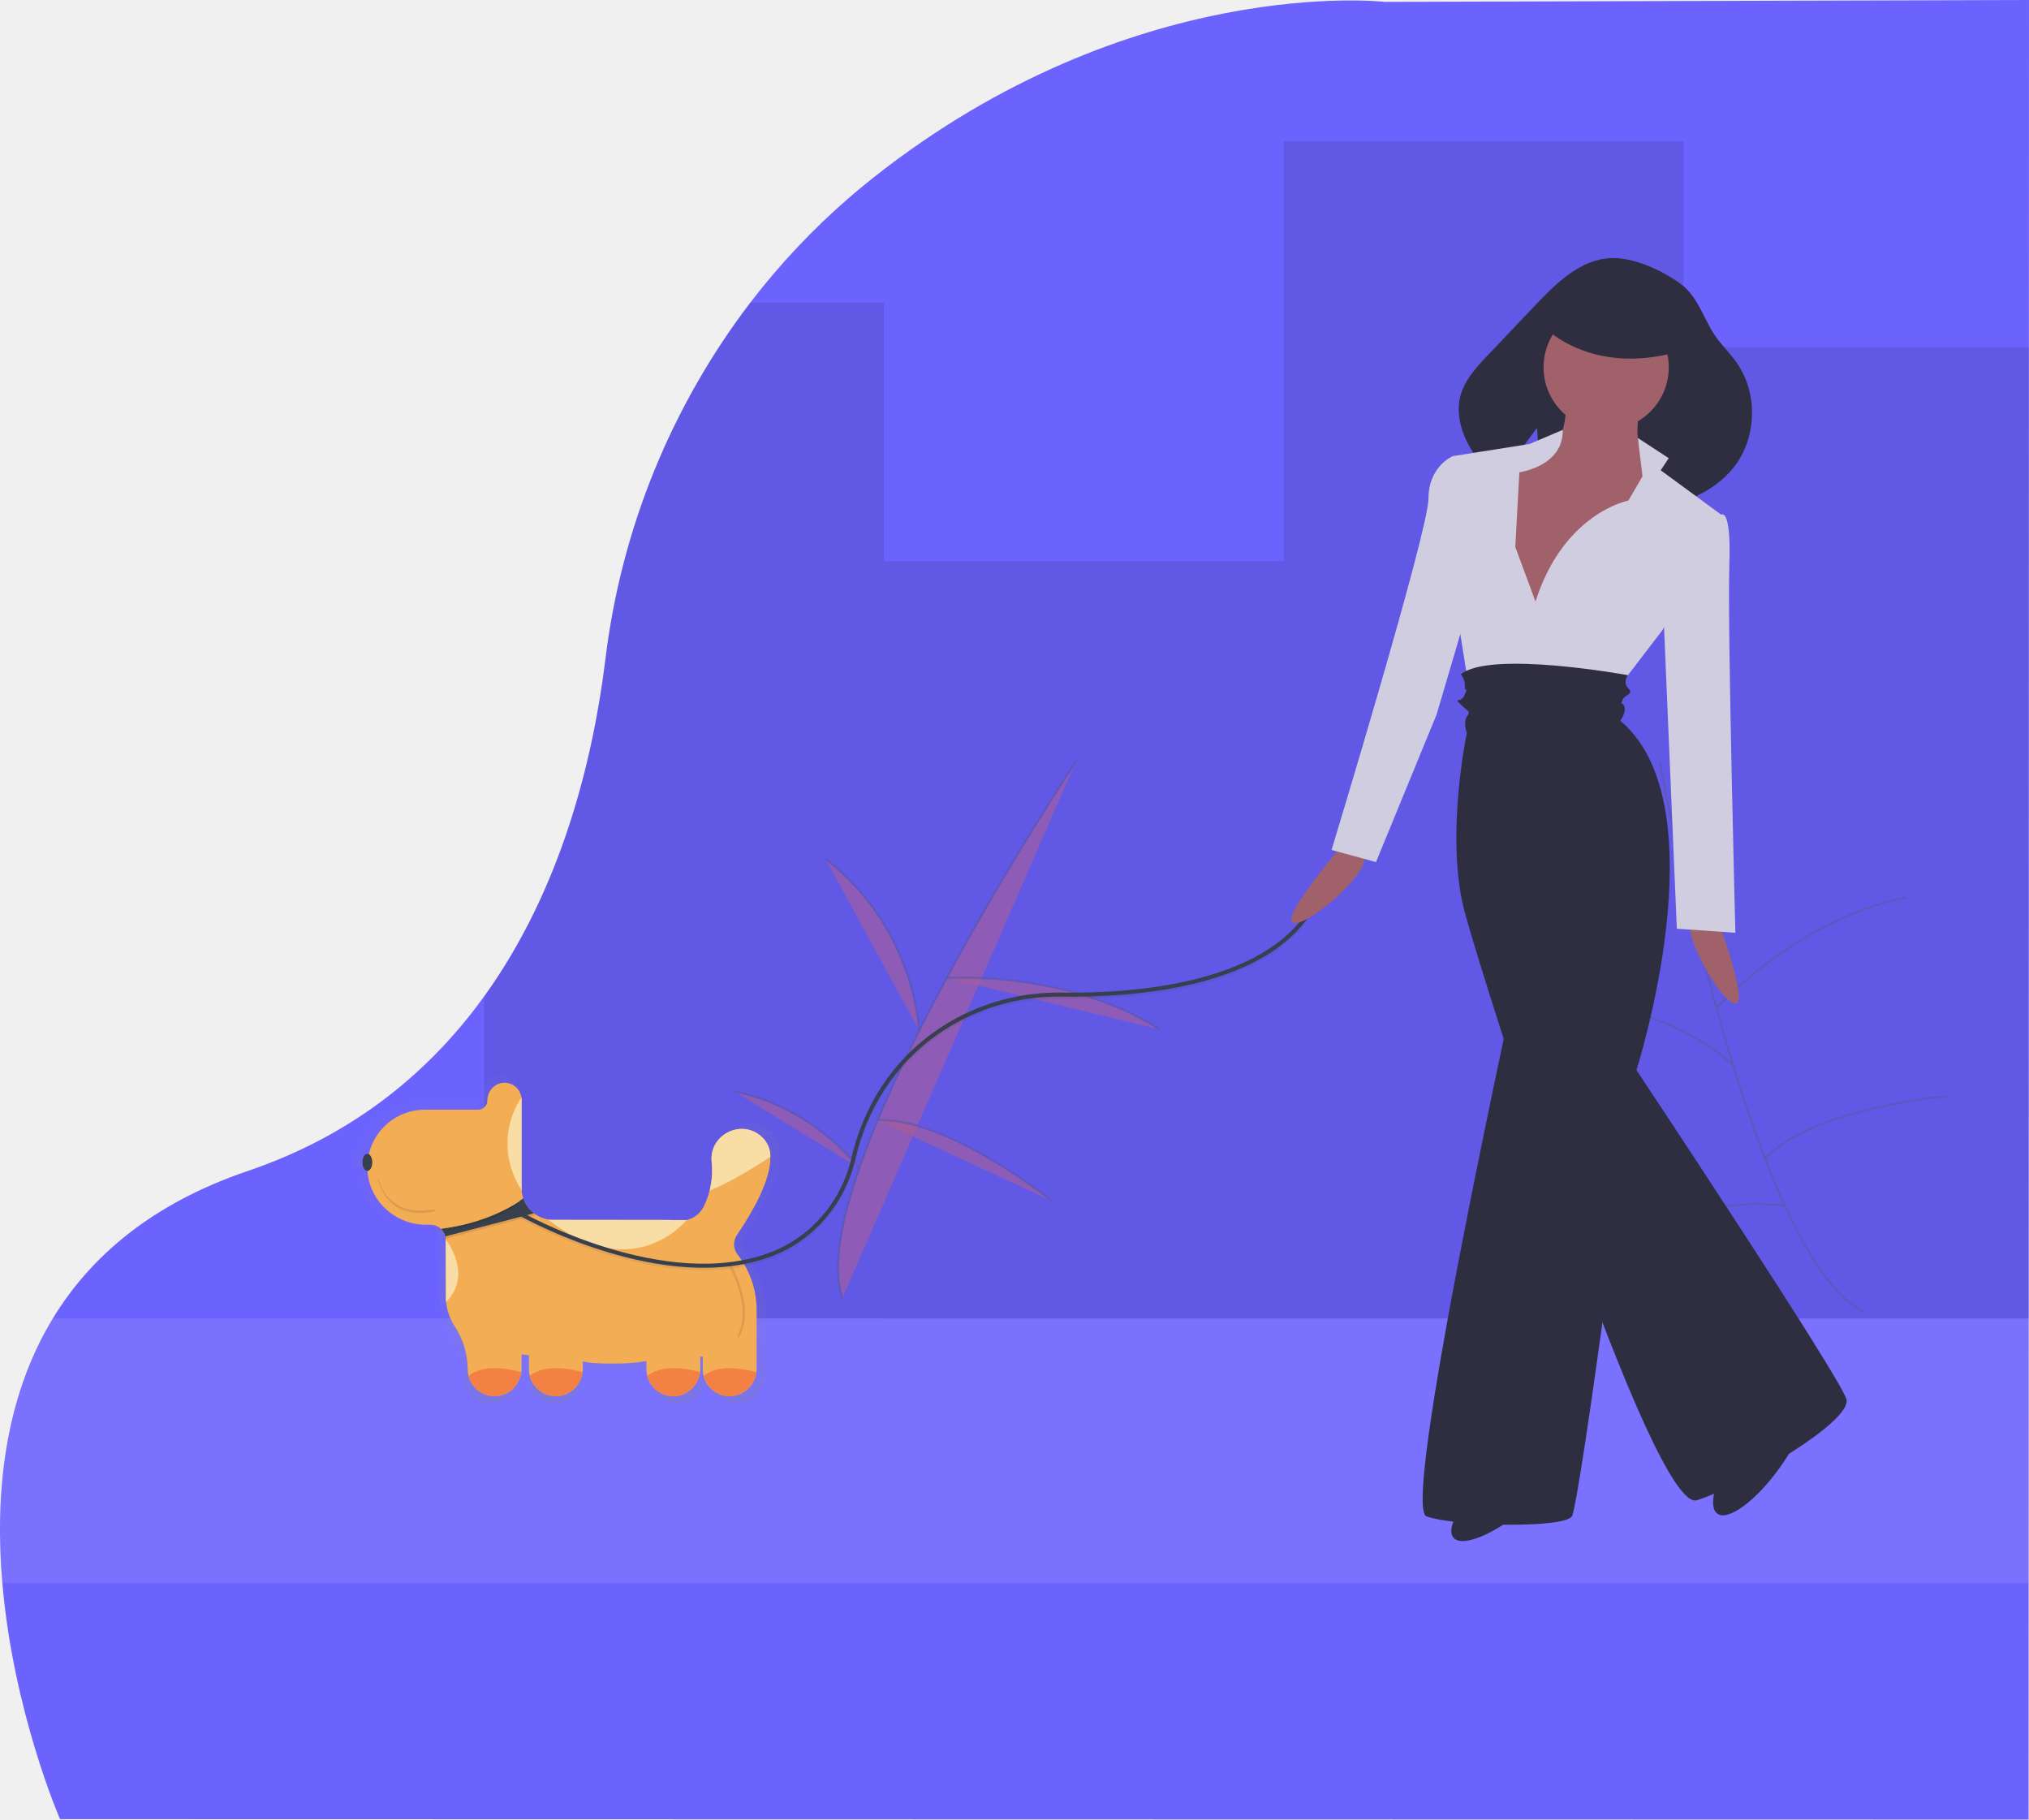
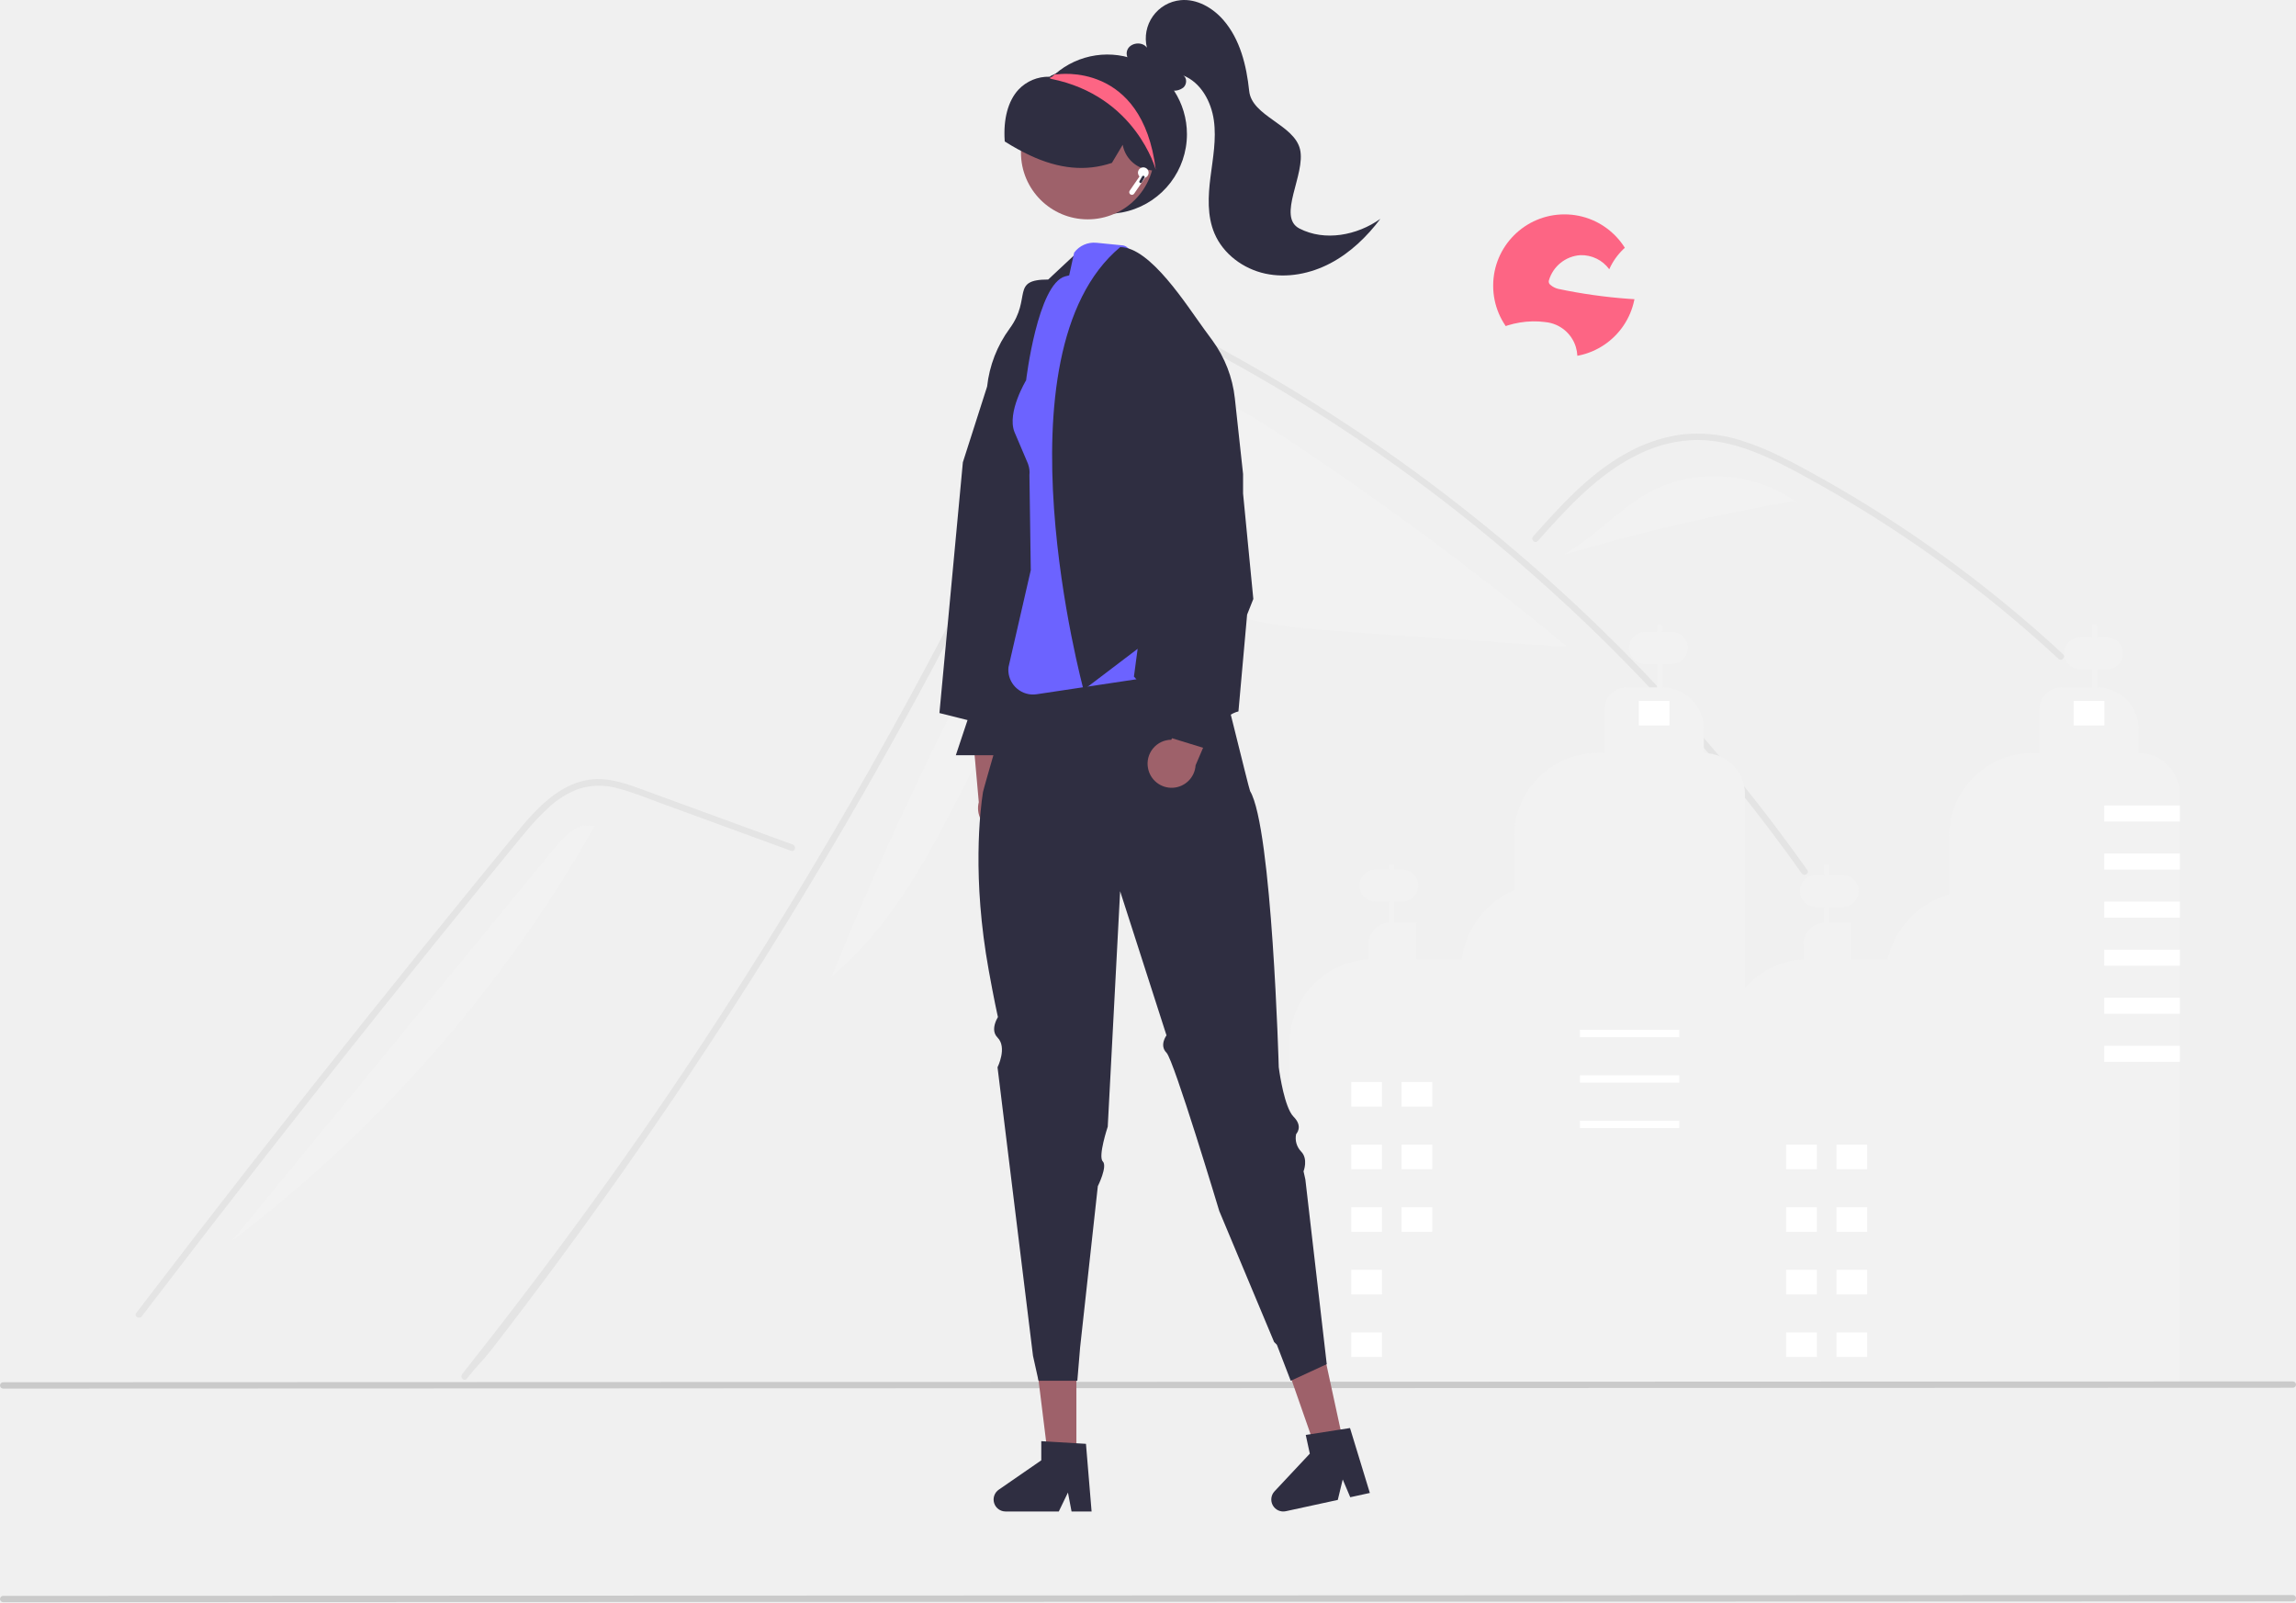
- <svg xmlns="http://www.w3.org/2000/svg" xmlns:xlink="http://www.w3.org/1999/xlink" id="a9ef171e-c144-4eaa-81ce-9e6987a936d9" data-name="Layer 1" width="1004.918" height="901" viewBox="0 0 1004.918 901">
-   <defs>
-     <linearGradient id="f3b05e37-3555-402b-9272-0557a9c482b0" x1="651.652" y1="694.574" x2="651.652" y2="531.921" gradientTransform="matrix(-1, 0, 0, 1, 1031, 0)" gradientUnits="userSpaceOnUse">
-       <stop offset="0" stop-color="gray" stop-opacity="0.25" />
-       <stop offset="0.535" stop-color="gray" stop-opacity="0.12" />
-       <stop offset="1" stop-color="gray" stop-opacity="0.1" />
-     </linearGradient>
-     <linearGradient id="e832cc87-dae7-44a6-9a99-35418adc58d3" x1="568.032" y1="694.574" x2="568.032" y2="680.032" xlink:href="#f3b05e37-3555-402b-9272-0557a9c482b0" />
-     <linearGradient id="afb1cfa7-8fb7-48e2-957d-8b003d1aff7b" x1="597.258" y1="694.574" x2="597.258" y2="680.032" xlink:href="#f3b05e37-3555-402b-9272-0557a9c482b0" />
-     <linearGradient id="bf76c6b7-9152-467e-820e-3f9a62e48e3d" x1="658.25" y1="694.574" x2="658.25" y2="680.032" xlink:href="#f3b05e37-3555-402b-9272-0557a9c482b0" />
-     <linearGradient id="e0723a89-0068-4e51-ad64-fd331e17e506" x1="690.017" y1="694.574" x2="690.017" y2="680.032" xlink:href="#f3b05e37-3555-402b-9272-0557a9c482b0" />
-     <linearGradient id="e679320c-26c1-4946-911f-9c1d882e9557" x1="562.835" y1="587.898" x2="562.835" y2="555.873" xlink:href="#f3b05e37-3555-402b-9272-0557a9c482b0" />
-     <linearGradient id="ab580446-ba2f-4687-b4c9-f35ae969c844" x1="626.385" y1="618.353" x2="626.385" y2="603.083" xlink:href="#f3b05e37-3555-402b-9272-0557a9c482b0" />
-     <linearGradient id="affb6307-7436-4097-b43e-461438f4275f" x1="679.863" y1="587.835" x2="679.863" y2="539.549" xlink:href="#f3b05e37-3555-402b-9272-0557a9c482b0" />
-     <linearGradient id="be59aea8-ca46-4872-bb2d-d93ce683c4f5" x1="712.323" y1="645.691" x2="712.323" y2="613.248" xlink:href="#f3b05e37-3555-402b-9272-0557a9c482b0" />
-     <linearGradient id="b1ecb2a9-305e-45de-b5ef-1ec3e9fb7388" x1="692.711" y1="612.918" x2="692.711" y2="593.159" xlink:href="#f3b05e37-3555-402b-9272-0557a9c482b0" />
-     <linearGradient id="bee3689a-bc70-4597-b040-53e79a1399b9" x1="693.887" y1="611.647" x2="693.887" y2="591.888" xlink:href="#f3b05e37-3555-402b-9272-0557a9c482b0" />
-     <linearGradient id="acb8a965-3f0a-43d6-a38a-cf81fbbc221c" x1="696.309" y1="608.621" x2="696.309" y2="594.429" xlink:href="#f3b05e37-3555-402b-9272-0557a9c482b0" />
-     <linearGradient id="e7a6aae1-601d-4301-97b1-356b718d53a7" x1="696.309" y1="607.35" x2="696.309" y2="593.159" xlink:href="#f3b05e37-3555-402b-9272-0557a9c482b0" />
-     <linearGradient id="a49c57b5-6cd5-4051-b8ad-a4b1941e25a4" x1="728.29" y1="595.33" x2="728.29" y2="577.669" xlink:href="#f3b05e37-3555-402b-9272-0557a9c482b0" />
-     <linearGradient id="b2d08485-0e95-441e-a913-ca99edb6096d" x1="728.29" y1="594.06" x2="728.29" y2="576.398" xlink:href="#f3b05e37-3555-402b-9272-0557a9c482b0" />
-     <linearGradient id="aee746ed-1c23-4a21-8661-4ca3b9b44587" x1="756.245" y1="577.669" x2="756.245" y2="568.774" gradientTransform="matrix(-1, 0, 0, 1, 933.4592, 0.49999)" xlink:href="#f3b05e37-3555-402b-9272-0557a9c482b0" />
-     <linearGradient id="ba831495-76ee-40d9-b38e-7d8f97b43f9f" x1="564.532" y1="664.711" x2="564.532" y2="624.049" xlink:href="#f3b05e37-3555-402b-9272-0557a9c482b0" />
-     <linearGradient id="b0a63bd0-3311-4646-9eaf-d56ab55c8911" x1="565.802" y1="664.711" x2="565.802" y2="624.049" xlink:href="#f3b05e37-3555-402b-9272-0557a9c482b0" />
-   </defs>
-   <path d="M98.693,783.275c5.456,64.031,28.564,117.006,28.564,117.006l975,.219.202-901L783.459.428s-125.197-14.368-253.55,87.173q-6.016,4.754-11.792,9.767a350.13,350.13,0,0,0-48.972,51.989,362.993,362.993,0,0,0-71.73,176.424c-6.191,50.259-21.876,114.135-60.068,167.066q-1.966,2.715-4.001,5.399c-26.338,34.574-62.754,63.986-113.018,81.055-47.544,16.149-77.93,42.332-96.566,72.978C99.283,692.485,95.023,740.364,98.693,783.275Z" transform="translate(-97.54084 0.49999)" fill="#6c63ff" />
-   <rect x="833.817" y="171.887" width="171" height="481" opacity="0.1" />
-   <rect x="535.358" y="277.387" width="198" height="375" transform="translate(1171.175 930.2743) rotate(-180)" opacity="0.1" />
-   <path d="M337.358,492.907v159.48h198v-503h-66.28a362.994,362.994,0,0,0-71.69,176.44C391.208,376.087,375.538,439.967,337.358,492.907Z" transform="translate(-97.54084 0.49999)" opacity="0.1" />
-   <rect x="733.358" y="69.387" width="198" height="583" transform="translate(1567.175 722.2743) rotate(-180)" opacity="0.1" />
-   <path d="M98.768,783.387h1003.59v-131H123.808C99.338,692.597,95.088,740.477,98.768,783.387Z" transform="translate(-97.54084 0.49999)" fill="#fff" opacity="0.1" />
-   <g opacity="0.5">
-     <path d="M630.488,376.343s-136.704,205.746-115.749,266.021" transform="translate(-97.54084 0.49999)" fill="#f55f44" stroke="#535461" stroke-miterlimit="10" opacity="0.6" />
-     <path d="M671.802,509.211s-38.287-27.807-105.419-25.483" transform="translate(-97.54084 0.49999)" fill="#f55f44" stroke="#535461" stroke-miterlimit="10" opacity="0.6" />
-     <path d="M552.781,509.802s-1.611-50.453-46.443-85.135" transform="translate(-97.54084 0.49999)" fill="#f55f44" stroke="#535461" stroke-miterlimit="10" opacity="0.6" />
-     <path d="M618.714,594.303s-51.387-41.543-86.487-40.173" transform="translate(-97.54084 0.49999)" fill="#f55f44" stroke="#535461" stroke-miterlimit="10" opacity="0.6" />
-     <path d="M523.076,577.973s-22.148-30.194-61.756-38.034" transform="translate(-97.54084 0.49999)" fill="#f55f44" stroke="#535461" stroke-miterlimit="10" opacity="0.6" />
-   </g>
-   <g opacity="0.5">
-     <path d="M919.581,376.78s43.774,243.112,100.622,272.104" transform="translate(-97.54084 0.49999)" fill="none" stroke="#535461" stroke-miterlimit="10" opacity="0.6" />
-     <path d="M1041.373,444.066s-46.88,6.437-93.717,54.586" transform="translate(-97.54084 0.49999)" fill="none" stroke="#535461" stroke-miterlimit="10" opacity="0.6" />
-     <path d="M955.89,526.884s-36.088-35.295-92.45-29.289" transform="translate(-97.54084 0.49999)" fill="none" stroke="#535461" stroke-miterlimit="10" opacity="0.6" />
-     <path d="M1061.966,542.223s-65.842,5.592-90.224,30.879" transform="translate(-97.54084 0.49999)" fill="none" stroke="#535461" stroke-miterlimit="10" opacity="0.6" />
-     <path d="M981.644,596.643s-36.885-6.458-70.896,15.303" transform="translate(-97.54084 0.49999)" fill="none" stroke="#535461" stroke-miterlimit="10" opacity="0.6" />
-   </g>
-   <g opacity="0.5">
-     <path d="M274.758,576.196c.233,16.433,14.096,29.428,30.531,29.428h2.287a7.722,7.722,0,0,1,5.413,2.186,7.539,7.539,0,0,1,2.198,3.837,7.194,7.194,0,0,1,.229,1.817v29.01a29.067,29.067,0,0,0,4.599,15.734,41.568,41.568,0,0,1,6.837,22.386h0a13.989,13.989,0,0,0,14.244,13.977c7.688-.14,13.711-6.747,13.711-14.435V672.881l3.812.445V680.594a13.989,13.989,0,0,0,14.244,13.977c7.688-.14,13.711-6.747,13.711-14.435v-3.672c3.812,1.588,25.414,1.588,31.411.051l1.627-.127V680.594a13.989,13.989,0,0,0,14.244,13.977c7.688-.14,13.711-6.747,13.711-14.435V674.101l1.271-.114V680.594a14.174,14.174,0,0,0,.432,3.469A14.001,14.001,0,0,0,463.082,694.572a14.219,14.219,0,0,0,13.584-12.478,16.505,16.505,0,0,0,.127-1.957V649.78a46.513,46.513,0,0,0-9.911-28.755,8.619,8.619,0,0,1-.241-10.178c7.116-10.42,17.637-28.006,17.294-40.471a13.67,13.67,0,0,0-3.329-9.225c-.14-.152-.28-.305-.419-.445-10.242-10.725-28.273-2.287-26.71,12.453a41.353,41.353,0,0,1-1.08,14.74,45.107,45.107,0,0,1-2.859,7.904,13.399,13.399,0,0,1-13.711,7.624,47.376,47.376,0,0,0-5.731-.343H371.326A16.513,16.513,0,0,1,355.697,591.888a16.032,16.032,0,0,1-.889-5.324v-45.744a8.896,8.896,0,0,0-9.174-8.895,8.655,8.655,0,0,0-6.137,2.859,9.563,9.563,0,0,0-2.478,6.407,4.711,4.711,0,0,1-4.714,4.711h-27.688A29.848,29.848,0,0,0,274.758,576.196Z" transform="translate(-97.54084 0.49999)" fill="url(#f3b05e37-3555-402b-9272-0557a9c482b0)" />
-     <path d="M449.27,684.063A14.001,14.001,0,0,0,463.082,694.572a14.219,14.219,0,0,0,13.584-12.478C468.203,679.806,456.474,678.231,449.27,684.063Z" transform="translate(-97.54084 0.49999)" fill="url(#e832cc87-dae7-44a6-9a99-35418adc58d3)" />
-     <path d="M420.044,684.063a14.001,14.001,0,0,0,13.812,10.509,14.219,14.219,0,0,0,13.584-12.478C438.977,679.806,427.249,678.231,420.044,684.063Z" transform="translate(-97.54084 0.49999)" fill="url(#afb1cfa7-8fb7-48e2-957d-8b003d1aff7b)" />
-     <path d="M359.052,684.063a14.001,14.001,0,0,0,13.812,10.509,14.219,14.219,0,0,0,13.584-12.478C377.985,679.806,366.256,678.231,359.052,684.063Z" transform="translate(-97.54084 0.49999)" fill="url(#bf76c6b7-9152-467e-820e-3f9a62e48e3d)" />
-     <path d="M327.285,684.063a14.001,14.001,0,0,0,13.812,10.509,14.219,14.219,0,0,0,13.584-12.478C346.218,679.806,334.489,678.231,327.285,684.063Z" transform="translate(-97.54084 0.49999)" fill="url(#e0723a89-0068-4e51-ad64-fd331e17e506)" />
-     <path d="M452.396,587.898c9.873-3.965,21.919-11.22,31.538-17.523a13.67,13.67,0,0,0-3.329-9.225c-.14-.152-.28-.305-.419-.445-10.242-10.725-28.273-2.287-26.71,12.453A41.353,41.353,0,0,1,452.396,587.898Z" transform="translate(-97.54084 0.49999)" fill="url(#e679320c-26c1-4946-911f-9c1d882e9557)" />
-     <path d="M440.445,603.168s-27.186,34.223-71.66-.085" transform="translate(-97.54084 0.49999)" fill="url(#ab580446-ba2f-4687-b4c9-f35ae969c844)" />
-     <path d="M354.807,539.549s-16.519,21.602,0,48.286" transform="translate(-97.54084 0.49999)" fill="url(#affb6307-7436-4097-b43e-461438f4275f)" />
-     <path d="M315.416,613.248s14.548,18.077.182,32.443" transform="translate(-97.54084 0.49999)" fill="url(#be59aea8-ca46-4872-bb2d-d93ce683c4f5)" />
-     <g opacity="0.1">
-       <path d="M314.146,609.436c1.08,1.017.712,1.995,1.042,3.482l47.244-12.376c-2.541-1.957-5.693-4.282-6.735-7.383C350.03,597.555,338.835,604.925,314.146,609.436Z" transform="translate(-97.54084 0.49999)" fill="url(#b1ecb2a9-305e-45de-b5ef-1ec3e9fb7388)" />
-     </g>
-     <path d="M312.99,607.81a7.539,7.539,0,0,1,2.198,3.837l46.049-12.008a16.406,16.406,0,0,1-5.54-7.751C350.03,596.285,337.679,603.299,312.99,607.81Z" transform="translate(-97.54084 0.49999)" fill="url(#bee3689a-bc70-4597-b040-53e79a1399b9)" />
-     <path d="M353.965,594.429s-14.406,10.835-38.549,14.192" transform="translate(-97.54084 0.49999)" opacity="0.1" fill="url(#acb8a965-3f0a-43d6-a38a-cf81fbbc221c)" />
-     <path d="M353.965,593.159s-14.406,10.835-38.549,14.192" transform="translate(-97.54084 0.49999)" fill="url(#e7a6aae1-601d-4301-97b1-356b718d53a7)" />
-     <g opacity="0.1">
-       <path d="M317.958,594.188S293.815,601.812,287.462,577.669Z" transform="translate(-97.54084 0.49999)" fill="url(#a49c57b5-6cd5-4051-b8ad-a4b1941e25a4)" />
-     </g>
-     <path d="M317.958,592.917s-24.143,7.624-30.496-16.519Z" transform="translate(-97.54084 0.49999)" fill="url(#b2d08485-0e95-441e-a913-ca99edb6096d)" />
-     <ellipse cx="177.214" cy="573.722" rx="2.541" ry="4.447" fill="url(#aee746ed-1c23-4a21-8661-4ca3b9b44587)" />
-     <path d="M467.262,664.711l-5.083-40.662s15.248,24.143,5.083,40.662" transform="translate(-97.54084 0.49999)" opacity="0.1" fill="url(#ba831495-76ee-40d9-b38e-7d8f97b43f9f)" />
-     <path d="M460.909,624.049s15.248,24.143,5.083,40.662Z" transform="translate(-97.54084 0.49999)" fill="url(#b0a63bd0-3311-4646-9eaf-d56ab55c8911)" />
-   </g>
-   <path d="M279.491,577.893c.222,15.681,13.45,28.08,29.132,28.08h2.183a7.368,7.368,0,0,1,5.165,2.085,7.194,7.194,0,0,1,2.098,3.662,6.864,6.864,0,0,1,.218,1.734v27.681a27.735,27.735,0,0,0,4.388,15.013,39.663,39.663,0,0,1,6.524,21.361h0a13.348,13.348,0,0,0,13.592,13.337c7.335-.133,13.082-6.438,13.082-13.774v-6.923l3.637.424v6.935a13.348,13.348,0,0,0,13.592,13.337c7.335-.133,13.082-6.438,13.082-13.774v-3.504c3.637,1.516,24.249,1.516,29.972.048l1.552-.121v4.013a13.348,13.348,0,0,0,13.592,13.337c7.335-.133,13.082-6.438,13.082-13.774v-5.759l1.212-.109v6.305a13.525,13.525,0,0,0,.412,3.31,13.359,13.359,0,0,0,13.18,10.027A13.567,13.567,0,0,0,472.149,678.939a15.75,15.75,0,0,0,.121-1.867V648.106a44.382,44.382,0,0,0-9.457-27.438,8.224,8.224,0,0,1-.23-9.712c6.79-9.942,16.829-26.723,16.502-38.617a13.044,13.044,0,0,0-3.177-8.803c-.133-.145-.267-.291-.4-.424-9.772-10.233-26.977-2.182-25.486,11.882a39.459,39.459,0,0,1-1.031,14.065,43.039,43.039,0,0,1-2.728,7.542,12.786,12.786,0,0,1-13.082,7.275,45.206,45.206,0,0,0-5.468-.327H371.636a15.757,15.757,0,0,1-14.913-10.682,15.298,15.298,0,0,1-.849-5.08V544.138a8.489,8.489,0,0,0-8.754-8.487,8.258,8.258,0,0,0-5.856,2.728A9.125,9.125,0,0,0,338.899,544.492a4.496,4.496,0,0,1-4.498,4.495h-26.42a28.481,28.481,0,0,0-28.49,28.906Z" transform="translate(-97.54084 0.49999)" fill="#f3ad55" />
-   <path d="M446.008,680.819a13.359,13.359,0,0,0,13.18,10.027A13.567,13.567,0,0,0,472.149,678.939C464.074,676.757,452.883,675.254,446.008,680.819Z" transform="translate(-97.54084 0.49999)" fill="#f38143" />
-   <path d="M418.122,680.819a13.359,13.359,0,0,0,13.179,10.027,13.567,13.567,0,0,0,12.961-11.906C436.187,676.757,424.996,675.254,418.122,680.819Z" transform="translate(-97.54084 0.49999)" fill="#f38143" />
-   <path d="M359.923,680.819a13.359,13.359,0,0,0,13.179,10.027A13.567,13.567,0,0,0,386.064,678.939C377.989,676.757,366.798,675.254,359.923,680.819Z" transform="translate(-97.54084 0.49999)" fill="#f38143" />
-   <path d="M329.612,680.819a13.359,13.359,0,0,0,13.179,10.027,13.567,13.567,0,0,0,12.961-11.906C347.677,676.757,336.486,675.254,329.612,680.819Z" transform="translate(-97.54084 0.49999)" fill="#f38143" />
-   <path d="M448.991,589.059c9.421-3.783,20.915-10.706,30.093-16.72a13.044,13.044,0,0,0-3.177-8.803c-.133-.145-.267-.291-.4-.424-9.772-10.233-26.977-2.182-25.486,11.882A39.459,39.459,0,0,1,448.991,589.059Z" transform="translate(-97.54084 0.49999)" fill="#f8dea5" />
-   <path d="M437.588,603.63s-25.941,32.655-68.377-.081" transform="translate(-97.54084 0.49999)" fill="#f8dea5" />
-   <path d="M355.874,542.925s-15.762,20.612,0,46.074" transform="translate(-97.54084 0.49999)" fill="#f8dea5" />
-   <path d="M318.287,613.248s13.882,17.249.174,30.956" transform="translate(-97.54084 0.49999)" fill="#f8dea5" />
-   <path d="M317.075,609.611c1.031.97.679,1.904.994,3.322l45.079-11.809c-2.425-1.867-5.432-4.086-6.426-7.044C351.315,598.274,340.633,605.306,317.075,609.611Z" transform="translate(-97.54084 0.49999)" opacity="0.1" />
-   <path d="M315.971,608.059a7.194,7.194,0,0,1,2.098,3.662l43.94-11.458a15.655,15.655,0,0,1-5.286-7.396C351.315,597.062,339.53,603.754,315.971,608.059Z" transform="translate(-97.54084 0.49999)" fill="#383f4d" />
-   <path d="M355.07,595.291s-13.746,10.339-36.783,13.541" transform="translate(-97.54084 0.49999)" opacity="0.1" />
-   <path d="M355.07,594.079s-13.746,10.339-36.783,13.541" transform="translate(-97.54084 0.49999)" fill="#f3ad55" />
-   <path d="M313.712,599.061s-23.037,7.275-29.099-15.762Z" transform="translate(-97.54084 0.49999)" opacity="0.1" />
-   <path d="M313.712,597.849s-23.037,7.275-29.099-15.762Z" transform="translate(-97.54084 0.49999)" fill="#f3ad55" />
-   <ellipse cx="181.947" cy="575.555" rx="2.425" ry="4.244" fill="#383f4d" />
-   <path d="M463.177,662.353,458.327,623.554s14.55,23.037,4.85,38.799" transform="translate(-97.54084 0.49999)" opacity="0.1" />
-   <path d="M457.114,623.554s14.55,23.037,4.85,38.799Z" transform="translate(-97.54084 0.49999)" fill="#f3ad55" />
-   <path d="M355.874,602.062s71.219,40.228,124.291,19.45c20.53-8.038,35.314-26.144,40.193-47.645a106.809,106.809,0,0,1,14.196-33.824c19.229-29.983,53.01-47.326,88.626-46.824,36.912.52,106.191-4.494,126.506-47.358" transform="translate(-97.54084 0.49999)" fill="none" stroke="#383f4d" stroke-miterlimit="10" stroke-width="2" opacity="0.1" />
-   <path d="M355.874,600.85s71.219,40.228,124.291,19.45c20.53-8.038,35.314-26.144,40.193-47.645a106.809,106.809,0,0,1,14.196-33.824c19.229-29.983,53.01-47.326,88.626-46.824,36.912.52,106.191-4.494,126.506-47.358" transform="translate(-97.54084 0.49999)" fill="none" stroke="#383f4d" stroke-miterlimit="10" stroke-width="2" />
-   <path d="M762.736,417.528s-31.313,36.517-24.732,38.902,37.308-23.709,35.333-32.933Z" transform="translate(-97.54084 0.49999)" fill="#a0616a" />
-   <path d="M947.038,451.37s17,45,10,45-27-35-22-43Z" transform="translate(-97.54084 0.49999)" fill="#a0616a" />
-   <ellipse cx="969.538" cy="718.87" rx="37" ry="12" transform="translate(-275.3173 1094.133) rotate(-54.64461)" fill="#2f2e41" />
-   <ellipse cx="845.538" cy="736.87" rx="37" ry="12" transform="matrix(0.76014, -0.64976, 0.64976, 0.76014, -373.5181, 726.6446)" fill="#2f2e41" />
-   <path d="M957.615,178.989c-2.807-3.969-6.259-7.438-9.222-11.293-6.829-8.888-9.192-20.73-18.356-27.546-9.068-6.744-23.459-13.382-34.806-12.85-14.955.701-26.819,12.303-37.129,23.16q-11.818,12.445-23.636,24.889c-5.7,6.002-11.61,12.374-13.664,20.392-1.974,7.706-.048,15.985,3.567,23.071A56.152,56.152,0,0,0,839.812,237.247c7.912-10.894,18.996-25.937,18.996-25.937l2.58,37.417c13.404,4.442,27.803,5.316,41.928,4.334L907.501,237.719l4.391,14.492c16.88-2.238,33.839-8.066,44.288-21.239C967.733,216.409,968.347,194.167,957.615,178.989Z" transform="translate(-97.54084 0.49999)" fill="#2f2e41" />
-   <circle cx="795.497" cy="181.87" r="31" fill="#a0616a" />
-   <path d="M873.038,196.37s2,24-11,26-27,0-27,8,10,81,10,81l25-2,35-34,19-37s-23-10-13-40Z" transform="translate(-97.54084 0.49999)" fill="#a0616a" />
-   <path d="M858.038,297.37l-10-27,2-37s21.957-3,21.478-21l-16.478,7-38,6v35s-13,21,2,42l7,44,72-5,23-30,29-57-30-22,4-6L908.736,216.39l2.302,18.979-7,12S872.038,253.37,858.038,297.37Z" transform="translate(-97.54084 0.49999)" fill="#d0cde1" />
-   <path d="M823.038,227.37l-6-2s-12,5-12,21-48,174-48,174l22,6,30-73,18-61Z" transform="translate(-97.54084 0.49999)" fill="#d0cde1" />
-   <path d="M942.038,254.37h8s5-4,4,25,3,182,3,182l-29-2-7-165Z" transform="translate(-97.54084 0.49999)" fill="#d0cde1" />
-   <path d="M903.818,333.831s-67.78-12.461-82.78-.461a8.76,8.76,0,0,1,2,6c0,4,2-1,0,4s-6,1-2,5,5,3,3,6,0,8,0,8-11,52-1,89,93,298,115,291,77-39,74-50-104-163-104-163,42-131-8-173c0,0,3-4,2-7s-2,0-1-3,6-3,3-6S903.818,333.831,903.818,333.831Z" transform="translate(-97.54084 0.49999)" fill="#2f2e41" />
-   <path d="M858.038,441.37s-68,304-54,309,68,6,72,0,32-221,32-221Z" transform="translate(-97.54084 0.49999)" fill="#2f2e41" />
-   <path d="M859.538,158.87s25,30,75,13l-14-25-33-10Z" transform="translate(-97.54084 0.49999)" fill="#2f2e41" />
+ <svg xmlns="http://www.w3.org/2000/svg" id="a12f6c62-0c2f-4aa9-a82e-43192fcbcea7" data-name="Layer 1" width="860.13" height="600.068" viewBox="0 0 860.13 600.068">
+   <path d="M576.92,325.261c6.798-11.243,14.853-23.247,27.467-26.918,14.609-4.251,29.616,4.194,42.345,12.528a1233.93,1233.93,0,0,1,109.812,80.908l-.038.436q-40.972-2.825-81.944-5.651c-19.735-1.361-40.148-2.91-57.588-12.245-6.618-3.543-13.069-8.275-20.568-8.604-9.317-.41-17.441,6.097-23.825,12.896-37.765,40.214-48.693,101.712-91.062,137.043A1344.582,1344.582,0,0,1,576.92,325.261Z" transform="translate(-169.935 -149.9661)" fill="#f2f2f2" />
+   <path d="M344.785,666.352c4.176-5.273,5.883-6.508,10.002-11.831q50.313-65.072,94.58-134.541,30.068-47.18,57.154-96.172,12.895-23.291,25.083-46.949,9.458-18.343,18.493-36.906c1.723-3.535,3.397-7.085,5.062-10.644,3.925-8.369,7.776-16.779,11.912-25.034,4.713-9.409,10.449-19.273,19.103-25.595a26.063,26.063,0,0,1,13.578-5.225c7.045-.455,13.545,2.454,19.655,5.631a632.717,632.717,0,0,1,124.416,85.796A647.722,647.722,0,0,1,844.904,477.087c.893,1.276,3.006.057,2.104-1.227q-5.326-7.532-10.864-14.902A651.302,651.302,0,0,0,669.866,305.86q-16.174-10.482-32.957-19.98c-5.639-3.193-11.303-6.346-17.063-9.304-5.647-2.901-11.644-5.509-18.095-5.607-21.955-.341-33.323,24.522-41.131,41.253q-3.681,7.898-7.451,15.747-14.248,29.8-29.593,59.056-9.47,18.063-19.355,35.914-30.762,55.59-65.393,108.929c-30.584,47.103-60.924,88.713-95.766,132.761C342.103,665.848,343.817,667.587,344.785,666.352Z" transform="translate(-169.935 -149.9661)" fill="#e4e4e4" />
+   <path d="M745.993,352.606c1.276-1.422,2.543-2.844,3.827-4.266,10.124-11.197,20.988-22.264,34.89-28.683a50.619,50.619,0,0,1,21.207-4.916c7.589.024,15.007,2.015,22.02,4.802,3.315,1.324,6.557,2.828,9.75,4.428,3.648,1.836,7.232,3.795,10.799,5.769q10.043,5.558,19.826,11.603,19.465,12.03,37.71,25.896,9.458,7.191,18.526,14.853,8.434,7.118,16.527,14.618c1.154,1.064,2.876-.658,1.723-1.723-1.422-1.324-2.86-2.641-4.298-3.941q-6.094-5.509-12.383-10.807Q914.649,370.563,902.586,361.633q-18.758-13.894-38.807-25.904-10.019-5.997-20.314-11.489c-2.072-1.105-4.169-2.186-6.289-3.21a100.259,100.259,0,0,0-14.951-6.086,53.186,53.186,0,0,0-22.581-2.218,58.789,58.789,0,0,0-20.834,7.207c-13.651,7.63-24.238,19.428-34.541,30.942C743.23,352.045,744.945,353.776,745.993,352.606Z" transform="translate(-169.935 -149.9661)" fill="#e4e4e4" />
+   <path d="M466.298,468.635l-32.71-11.964-16.241-5.94c-5.289-1.935-10.566-4.137-16.034-5.522a25.295,25.295,0,0,0-14.513.185,33.448,33.448,0,0,0-11.319,7.017,91.861,91.861,0,0,0-9.284,9.915c-3.536,4.249-7.02,8.543-10.519,12.823q-21.663,26.494-43.044,53.217Q291.254,555.089,270.16,582.039q-21.145,27.016-42,54.258-2.555,3.337-5.105,6.678c-.939,1.23-3.057.017-2.105-1.23q21.008-27.516,42.31-54.807,21.354-27.356,43.002-54.48,21.648-27.123,43.589-54.012,5.466-6.699,10.95-13.383c3.084-3.759,6.133-7.558,9.516-11.057,6.209-6.422,13.967-12.097,23.253-12.251,5.46-.091,10.743,1.642,15.816,3.477,5.468,1.978,10.924,3.994,16.385,5.991l32.939,12.048,8.235,3.012c1.461.534.83,2.891-.648,2.351Z" transform="translate(-169.935 -149.9661)" fill="#e4e4e4" />
+   <path d="M789.015,333.746c16.623-8.543,37.91-6.87,53.185,3.803a758.576,758.576,0,0,0-86.304,20.143C767.67,350.793,776.879,339.984,789.015,333.746Z" transform="translate(-169.935 -149.9661)" fill="#f2f2f2" />
+   <path d="M842.364,337.52l3.2,2.601c-1.082-.91-2.208-1.764-3.364-2.572C842.255,337.54,842.31,337.53,842.364,337.52Z" transform="translate(-169.935 -149.9661)" fill="#f2f2f2" />
+   <path d="M376.712,468.754c3.22-3.919,6.701-8.023,11.517-9.615l4.497.177A510.035,510.035,0,0,1,256.878,614.622Q316.795,541.688,376.712,468.754Z" transform="translate(-169.935 -149.9661)" fill="#f2f2f2" />
+   <path d="M982.039,436.521a15.332,15.332,0,0,0-10.89-4.51v-8.97a15.62,15.62,0,0,0-15.63-15.63v-6.76h3.72a6,6,0,0,0,0-12h-3.72v-4.69h-1.84v4.69h-4.44a6,6,0,0,0,0,12h4.44v6.76h-11.46a8.299,8.299,0,0,0-8.3,8.3v16.3h-2.65a31.138,31.138,0,0,0-31.14,31.14v21.784a33.042,33.042,0,0,0-23.045,24.308h-13.65v-13.792H855.16v-5.8h5.08a6,6,0,0,0,0-12H855.16v-3.808h-1.839v3.808h-3.081a6,6,0,0,0,0,12h3.081v5.824a8.295,8.295,0,0,0-7.815,8.278v5.539a31.144,31.144,0,0,0-29.423,31.095V667.85h84.047v.001H986.549v-220.44A15.332,15.332,0,0,0,982.039,436.521Z" transform="translate(-169.935 -149.9661)" fill="#f2f2f2" />
+   <path d="M808.231,432.008v-8.965a15.631,15.631,0,0,0-15.631-15.631h0v-8.761h3.64a6,6,0,0,0,0-12h-3.64v-2.685h-1.839v2.685h-4.521a6,6,0,0,0,0,12h4.521v8.761H779.295a8.302,8.302,0,0,0-8.302,8.302v16.293h-2.646a31.144,31.144,0,0,0-31.144,31.144V483.332a33.026,33.026,0,0,0-19.661,25.912H700.512v-13.792h-8.275v-7.8h3.002a6,6,0,0,0,0-12h-3.002v-1.808h-1.839v1.808h-5.159a6,6,0,0,0,0,12h5.159v7.824a8.296,8.296,0,0,0-7.815,8.278v5.539a31.144,31.144,0,0,0-29.423,31.095V667.85H823.632V447.409A15.401,15.401,0,0,0,808.231,432.008Z" transform="translate(-169.935 -149.9661)" fill="#f2f2f2" />
+   <path d="M1030.065,668.534a1.186,1.186,0,0,1-1.19,1.19l-592.69.21-2.08.01-122.32.04h-2.02l-104.12.04h-2.02l-32.5.01a1.19,1.19,0,0,1,0-2.38l32.84-.01h2.02l104.09-.04h2.02l121.37-.04h2.07l103.42-.04h1.36l488.56-.18A1.186,1.186,0,0,1,1030.065,668.534Z" transform="translate(-169.935 -149.9661)" fill="#cacaca" />
+   <path d="M1030.065,748.534a1.186,1.186,0,0,1-1.19,1.19l-592.69.21-2.08.01-122.32.04h-2.02l-104.12.04h-2.02l-32.5.01a1.19,1.19,0,0,1,0-2.38l32.84-.01h2.02l104.09-.04h2.02l121.37-.04h2.07l103.42-.04h1.36l488.56-.18A1.186,1.186,0,0,1,1030.065,748.534Z" transform="translate(-169.935 -149.9661)" fill="#cacaca" />
+   <rect x="694.995" y="555.216" width="11.493" height="9.195" transform="translate(1231.549 969.661) rotate(-180)" fill="#fff" />
+   <rect x="676.146" y="555.216" width="11.493" height="9.195" transform="translate(1193.851 969.661) rotate(-180)" fill="#fff" />
+   <rect x="694.995" y="578.663" width="11.493" height="9.195" transform="translate(1231.549 1016.554) rotate(-180)" fill="#fff" />
+   <rect x="676.146" y="578.663" width="11.493" height="9.195" transform="translate(1193.851 1016.554) rotate(-180)" fill="#fff" />
+   <rect x="694.995" y="602.109" width="11.493" height="9.195" transform="translate(1231.549 1063.446) rotate(-180)" fill="#fff" />
+   <rect x="676.146" y="602.109" width="11.493" height="9.195" transform="translate(1193.851 1063.446) rotate(-180)" fill="#fff" />
+   <rect x="676.146" y="625.555" width="11.493" height="9.195" transform="translate(1193.851 1110.339) rotate(-180)" fill="#fff" />
+   <rect x="676.146" y="649.001" width="11.493" height="9.195" transform="translate(1193.851 1157.232) rotate(-180)" fill="#fff" />
+   <rect x="761.798" y="535.678" width="37.238" height="2.758" transform="translate(1390.899 924.1476) rotate(-180)" fill="#fff" />
+   <rect x="761.798" y="552.688" width="37.238" height="2.758" transform="translate(1390.899 958.1677) rotate(-180)" fill="#fff" />
+   <rect x="761.798" y="569.698" width="37.238" height="2.758" transform="translate(1390.899 992.1879) rotate(-180)" fill="#fff" />
+   <rect x="783.865" y="412.47" width="11.493" height="9.195" transform="translate(1409.288 684.1676) rotate(-180)" fill="#fff" />
+   <rect x="857.918" y="578.663" width="11.493" height="9.195" transform="translate(1557.394 1016.554) rotate(-180)" fill="#fff" />
+   <rect x="839.069" y="578.663" width="11.493" height="9.195" transform="translate(1519.696 1016.554) rotate(-180)" fill="#fff" />
+   <rect x="857.918" y="602.109" width="11.493" height="9.195" transform="translate(1557.394 1063.446) rotate(-180)" fill="#fff" />
+   <rect x="839.069" y="602.109" width="11.493" height="9.195" transform="translate(1519.696 1063.446) rotate(-180)" fill="#fff" />
+   <rect x="857.918" y="625.555" width="11.493" height="9.195" transform="translate(1557.394 1110.339) rotate(-180)" fill="#fff" />
+   <rect x="839.069" y="625.555" width="11.493" height="9.195" transform="translate(1519.696 1110.339) rotate(-180)" fill="#fff" />
+   <rect x="857.918" y="649.001" width="11.493" height="9.195" transform="translate(1557.394 1157.232) rotate(-180)" fill="#fff" />
+   <rect x="839.069" y="649.001" width="11.493" height="9.195" transform="translate(1519.696 1157.232) rotate(-180)" fill="#fff" />
+   <rect x="946.787" y="412.47" width="11.493" height="9.195" transform="translate(1735.133 684.1676) rotate(-180)" fill="#fff" />
+   <circle cx="586.076" cy="106.992" r="26.701" fill="#fd6584" />
+   <path d="M815.774,244.316a13.248,13.248,0,0,0-11.179-9.291c-.058-.008-.113.003-.171-.001a1.664,1.664,0,0,0-.228-.052c-12.211-1.578-26.306,4.262-31.395,15.838a12.935,12.935,0,0,0-10.833-5.279,13.193,13.193,0,0,0-11.8,9.511,1.548,1.548,0,0,0,.689,1.694,6.766,6.766,0,0,0,2.79,1.416q3.326.705,6.676,1.291,6.537,1.144,13.142,1.85a195.419,195.419,0,0,0,26.918,1.017c2.993-.093,5.879-.193,8.621-1.513a12.827,12.827,0,0,0,4.945-4.316A14.551,14.551,0,0,0,815.774,244.316Z" transform="translate(-169.935 -149.9661)" fill="#f0f0f0" />
+   <path d="M760.278,279.917a13.248,13.248,0,0,0-11.179-9.291c-.058-.008-.113.003-.171-.001a1.664,1.664,0,0,0-.228-.052c-12.211-1.578-26.306,4.262-31.395,15.838a12.934,12.934,0,0,0-10.833-5.279,13.193,13.193,0,0,0-11.8,9.511,1.548,1.548,0,0,0,.689,1.694,6.766,6.766,0,0,0,2.79,1.416q3.326.705,6.676,1.291,6.537,1.144,13.142,1.85a195.429,195.429,0,0,0,26.918,1.017c2.993-.093,5.879-.193,8.621-1.513a12.828,12.828,0,0,0,4.945-4.315A14.552,14.552,0,0,0,760.278,279.917Z" transform="translate(-169.935 -149.9661)" fill="#f0f0f0" />
+   <path d="M614.587,200.21a29.823,29.823,0,1,1-51.295-20.685l.143-.143c.239-.251.477-.501.728-.74a.012.012,0,0,0,.012-.012c.31-.286.62-.573.942-.847a29.815,29.815,0,0,1,49.47,22.427Z" transform="translate(-169.935 -149.9661)" fill="#2f2e41" />
+   <circle cx="407.482" cy="57.144" r="25.008" fill="#9e616a" />
+   <path d="M603.973,214.242l-4.144-.732a11.554,11.554,0,0,1-9.305-9.317l-4.043,6.776-.177.059c-9.633,3.198-19.655,2.242-30.634-2.92a85.466,85.466,0,0,1-9.118-5.027l-.217-.135-.018-.254c-.56-8.135,1.266-14.932,5.142-19.137a15.417,15.417,0,0,1,11.634-4.85.957.957,0,0,0,.413-.228c.056-.041.111-.082.167-.12v-.042l.287-.135c.617-.29,1.246-.568,1.875-.822a28.199,28.199,0,0,1,29.448,5.708c7.703,7.354,11.236,19.695,8.792,30.711Z" transform="translate(-169.935 -149.9661)" fill="#2f2e41" />
+   <path d="M656.719,235.548c-8.51-4.392,2.435-20.334.236-29.655-2.199-9.321-18.037-12.319-19.046-21.842s-3.382-19.346-9.667-26.573c-4.016-4.618-9.933-8.027-16.025-7.448A14.409,14.409,0,0,0,599.589,167.822c-1.735-2.458-6.223-1.925-7.334.871-.988,2.485,1.194,5.496,3.763,5.716,3.36,4.15,7.209,8.554,12.473,9.391a5.681,5.681,0,0,0,4.841-1.117c1.239-1.189,1.335-3.567-.134-4.456,6.616,2.628,10.495,9.782,11.477,16.833.982,7.051-.377,14.185-1.271,21.248s-1.281,14.492,1.489,21.05c3.272,7.749,10.805,13.303,19.025,15.084s16.976.04,24.417-3.881c7.441-3.922,13.646-9.909,18.715-16.622C678.316,238.137,666.236,240.46,656.719,235.548Z" transform="translate(-169.935 -149.9661)" fill="#2f2e41" />
+   <path d="M602.908,213.546s-7.408-27.652-39.163-34.034c-.036-.012-.155-.06-.31-.131-.095-.06-.215-.119-.334-.179.358-.203.704-.382,1.062-.561a.012.012,0,0,0,.012-.012c.31-.286.62-.573.942-.847l.907.036S597.886,172.773,602.908,213.546Z" transform="translate(-169.935 -149.9661)" fill="#fd6584" />
+   <path d="M553.266,456.867a8.949,8.949,0,0,0-5.071-12.75l-.489-31.796-13.654,9.309,2.558,28.767a8.997,8.997,0,0,0,16.656,6.471Z" transform="translate(-169.935 -149.9661)" fill="#9e616a" />
+   <path d="M575.118,242.966l-12.502,11.69c-14.31,0-5.967,6.813-14.436,18.348l0,0a44.953,44.953,0,0,0-8.455,21.747l-9.083,28.363-8.777,93.91,10.532,2.633-4.388,13.165h31.541l-4.333-14.043,4.8-4.8-4.361-30.746,14.92,2.633S622.951,282.9,575.118,242.966Z" transform="translate(-169.935 -149.9661)" fill="#2f2e41" />
+   <polygon points="390.096 190.627 372.822 308.58 467.113 301.473 438.89 185.436 390.096 190.627" fill="#ffb8b8" />
+   <polygon points="403.238 545.983 392.646 545.983 387.607 505.129 403.24 505.13 403.238 545.983" fill="#9e616a" />
+   <path d="M576.759,690.721l-3.59-.21-11.35-.68-1.8-.11v7.18l-15.92,10.99a4.48,4.48,0,0,0,2.54,8.17h19.94l3.43-7.1,1.35,7.1h7.51Z" transform="translate(-169.935 -149.9661)" fill="#2f2e41" />
+   <polygon points="503.345 540.714 492.993 542.959 479.408 504.102 494.685 500.788 503.345 540.714" fill="#9e616a" />
+   <path d="M675.679,684.811l-3.55.55-11.23,1.75-1.8.28,1.52,7.01-13.22,14.11a4.485,4.485,0,0,0,4.22,7.45l19.48-4.23,1.85-7.66,2.82,6.65,7.34-1.6Z" transform="translate(-169.935 -149.9661)" fill="#2f2e41" />
+   <path d="M540.35,513.456c7.433,40.852,5.139,14.888,5.139,14.888s-5.575,6.499-1.858,10.216,0,11.14,0,11.14L556.916,657.764l2.076,9.344H573.527l1.038-12.458,6.637-60.412s3.717-7.433,1.858-9.292c-1.858-1.858,1.858-12.998,1.858-12.998l4.641-88.204,17.369,53.996s-2.793,3.717,0,6.499c2.782,2.782,19.767,59.28,19.767,59.28l20.543,49.055,1.038,1.038,5.191,13.496,13.496-6.229-8.012-69.164-.332-1.485-.353-1.568s1.858-4.641-.924-7.433a7.255,7.255,0,0,1-1.858-6.499,2.535,2.535,0,0,0,.249-.311,3.854,3.854,0,0,0,.664-1.516c.249-1.163.031-2.793-1.848-4.672a7.928,7.928,0,0,1-1.319-1.889c-2.824-5.347-4.246-16.673-4.246-16.673s-2.512-89.709-10.735-103.413c-.436-.716-12.364-50.014-12.821-50.294-9.281-5.565-75.479,9.654-75.479,9.654s-11.573,39.778-11.77,41.003C537.111,453.501,534.048,478.802,540.35,513.456Z" transform="translate(-169.935 -149.9661)" fill="#2f2e41" />
+   <path d="M627.439,300.331c-.07-.52-.15-1.04-.23-1.56-.81-5.21,2.56-9.67-1.8-13.27a9.253,9.253,0,0,1-2.44-3.05l-1-2.01-1.84-3.73-4.72-9.51a9.233,9.233,0,0,0-3.55-3.83l-10-5.96a9.244,9.244,0,0,1-3.58-3.88l-.25-.51c-1.1-2.26-3.08-7.68-5.42-10.03a3.41,3.41,0,0,0-1.96-1.11l-9.96-.99a9.244,9.244,0,0,0-8.35,3.69l-.27,1.24-1.6,7.28-.09.02c-.47.11-.94.22-1.41.35-10.32,2.82-14.63,38.92-14.63,38.92s-7.23,11.93-4.39,19.31l5.07,11.91a1.309,1.309,0,0,1,.09.28,9.079,9.079,0,0,1,.47,4.04l.01.47.46,32.61.04,2.48-8.35,36.34a9.14,9.14,0,0,0,1.93,6.73q.285.36.6.69c.2.2.4.39.61.57a9.171,9.171,0,0,0,7.43,2.16l1.12-.17,16.19-2.43,1.89-.28,18.11-2.72,3.11-.47c.25-.03.49-.06.74-.08l16.58-1.14a10.436,10.436,0,0,0,1.14-.15,9.234,9.234,0,0,0,6.67-5.33,8.281,8.281,0,0,0,.57-1.7,9.426,9.426,0,0,0,.23-1.93l.19-15.62.63-50.47a9.078,9.078,0,0,1,1.39-4.76C629.389,318.711,628.83,309.661,627.439,300.331Z" transform="translate(-169.935 -149.9661)" fill="#6c63ff" />
+   <path d="M599.984,437.566a8.949,8.949,0,0,1,8.781-10.544l10.344-30.071,10.086,13.09L617.826,436.591a8.997,8.997,0,0,1-17.842.975Z" transform="translate(-169.935 -149.9661)" fill="#9e616a" />
+   <path d="M589.589,242.513h0c11.313,0,24.972,21.918,31.667,31.037l2.821,3.842A44.953,44.953,0,0,1,632.533,299.14l3.083,28.363v7.305l3.84,39.49-2.329,5.865-3.245,36.25,0,0a10.053,10.053,0,0,0-7.099,12.932l.955,2.866-32.541-10,2.332-7.557a11.263,11.263,0,0,0-2.798-11.285h0l1.387-10.403-20.253,15.377S541.756,282.447,589.589,242.513Z" transform="translate(-169.935 -149.9661)" fill="#2f2e41" />
+   <rect x="788.304" y="301.685" width="28.31" height="6" fill="#fff" />
+   <rect x="788.304" y="319.685" width="28.31" height="6" fill="#fff" />
+   <rect x="788.304" y="337.685" width="28.31" height="6" fill="#fff" />
+   <rect x="788.304" y="355.685" width="28.31" height="6" fill="#fff" />
+   <rect x="788.304" y="373.685" width="28.31" height="6" fill="#fff" />
+   <rect x="788.304" y="391.685" width="28.31" height="6" fill="#fff" />
+   <path d="M600.239,214.651a2,2,0,1,0-3.425,1.402l-3.668,5.325a1,1,0,0,0,1.647,1.135l4.124-5.988A1.995,1.995,0,0,0,600.239,214.651Z" transform="translate(-169.935 -149.9661)" fill="#fff" />
+   <rect x="597.239" y="215.651" width="1" height="3" rx="0.5" transform="translate(18.72281 -419.7433) rotate(30.00003)" fill="#2f2e41" />
</svg>
